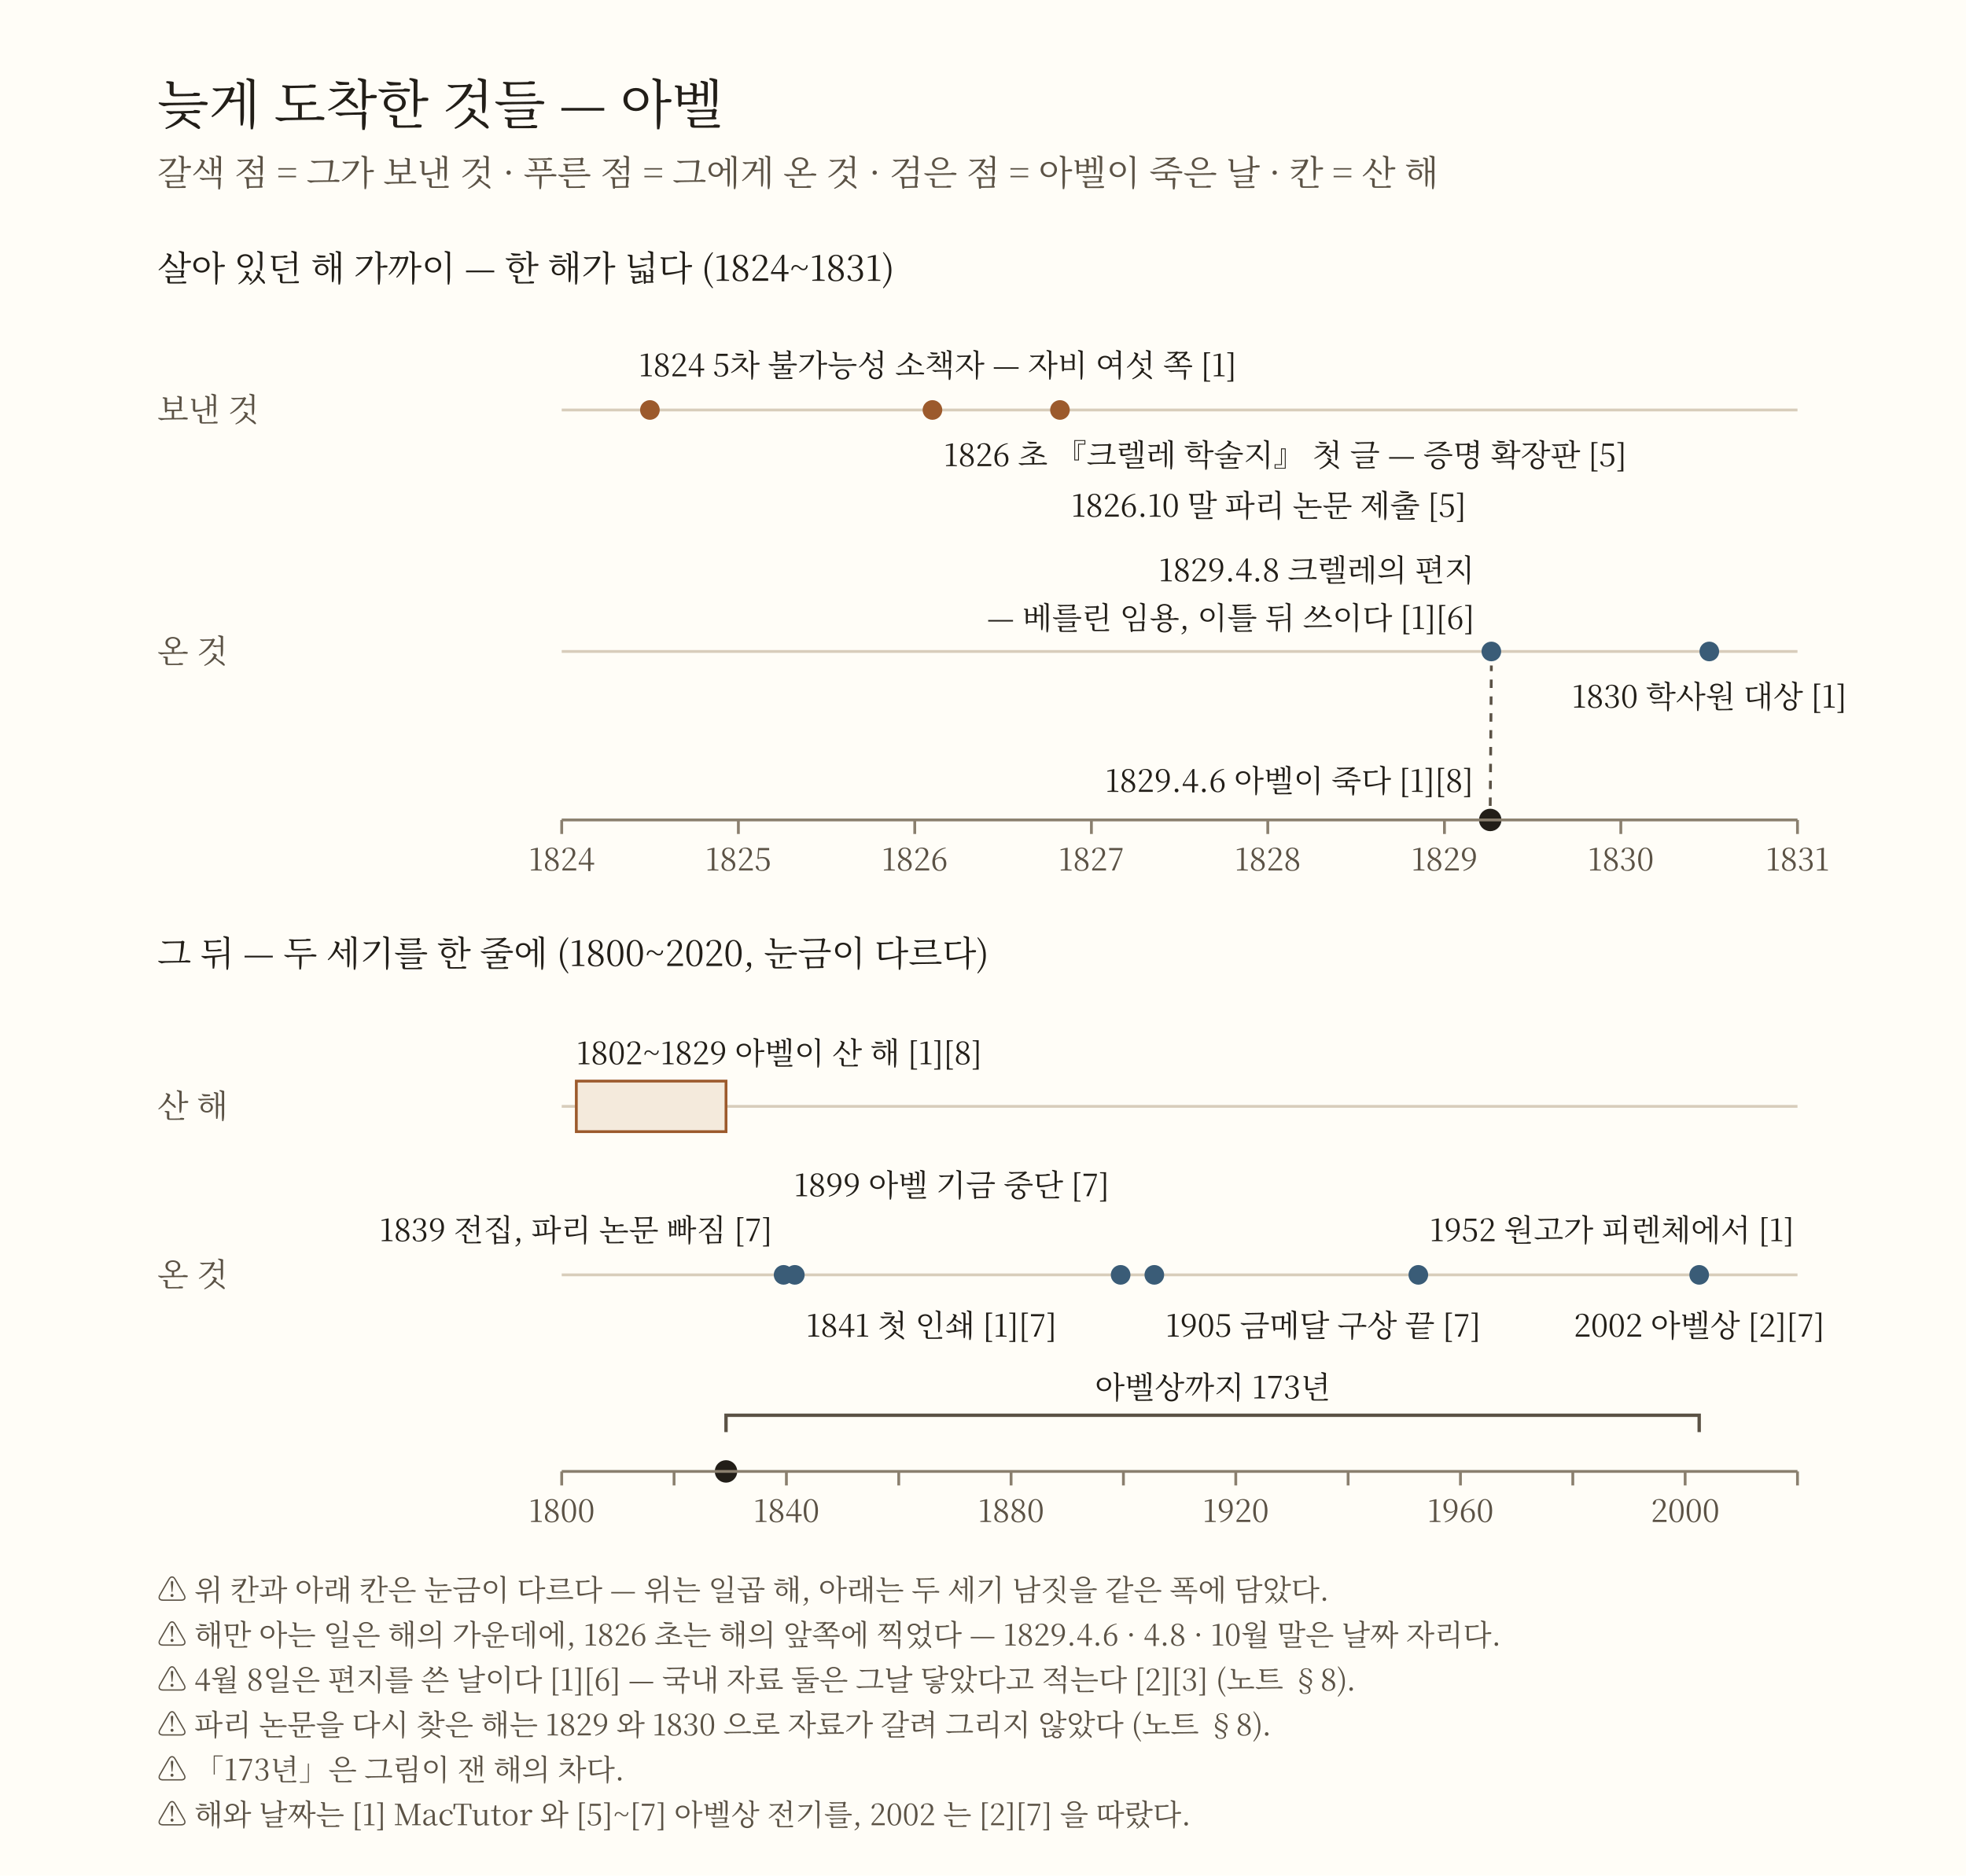
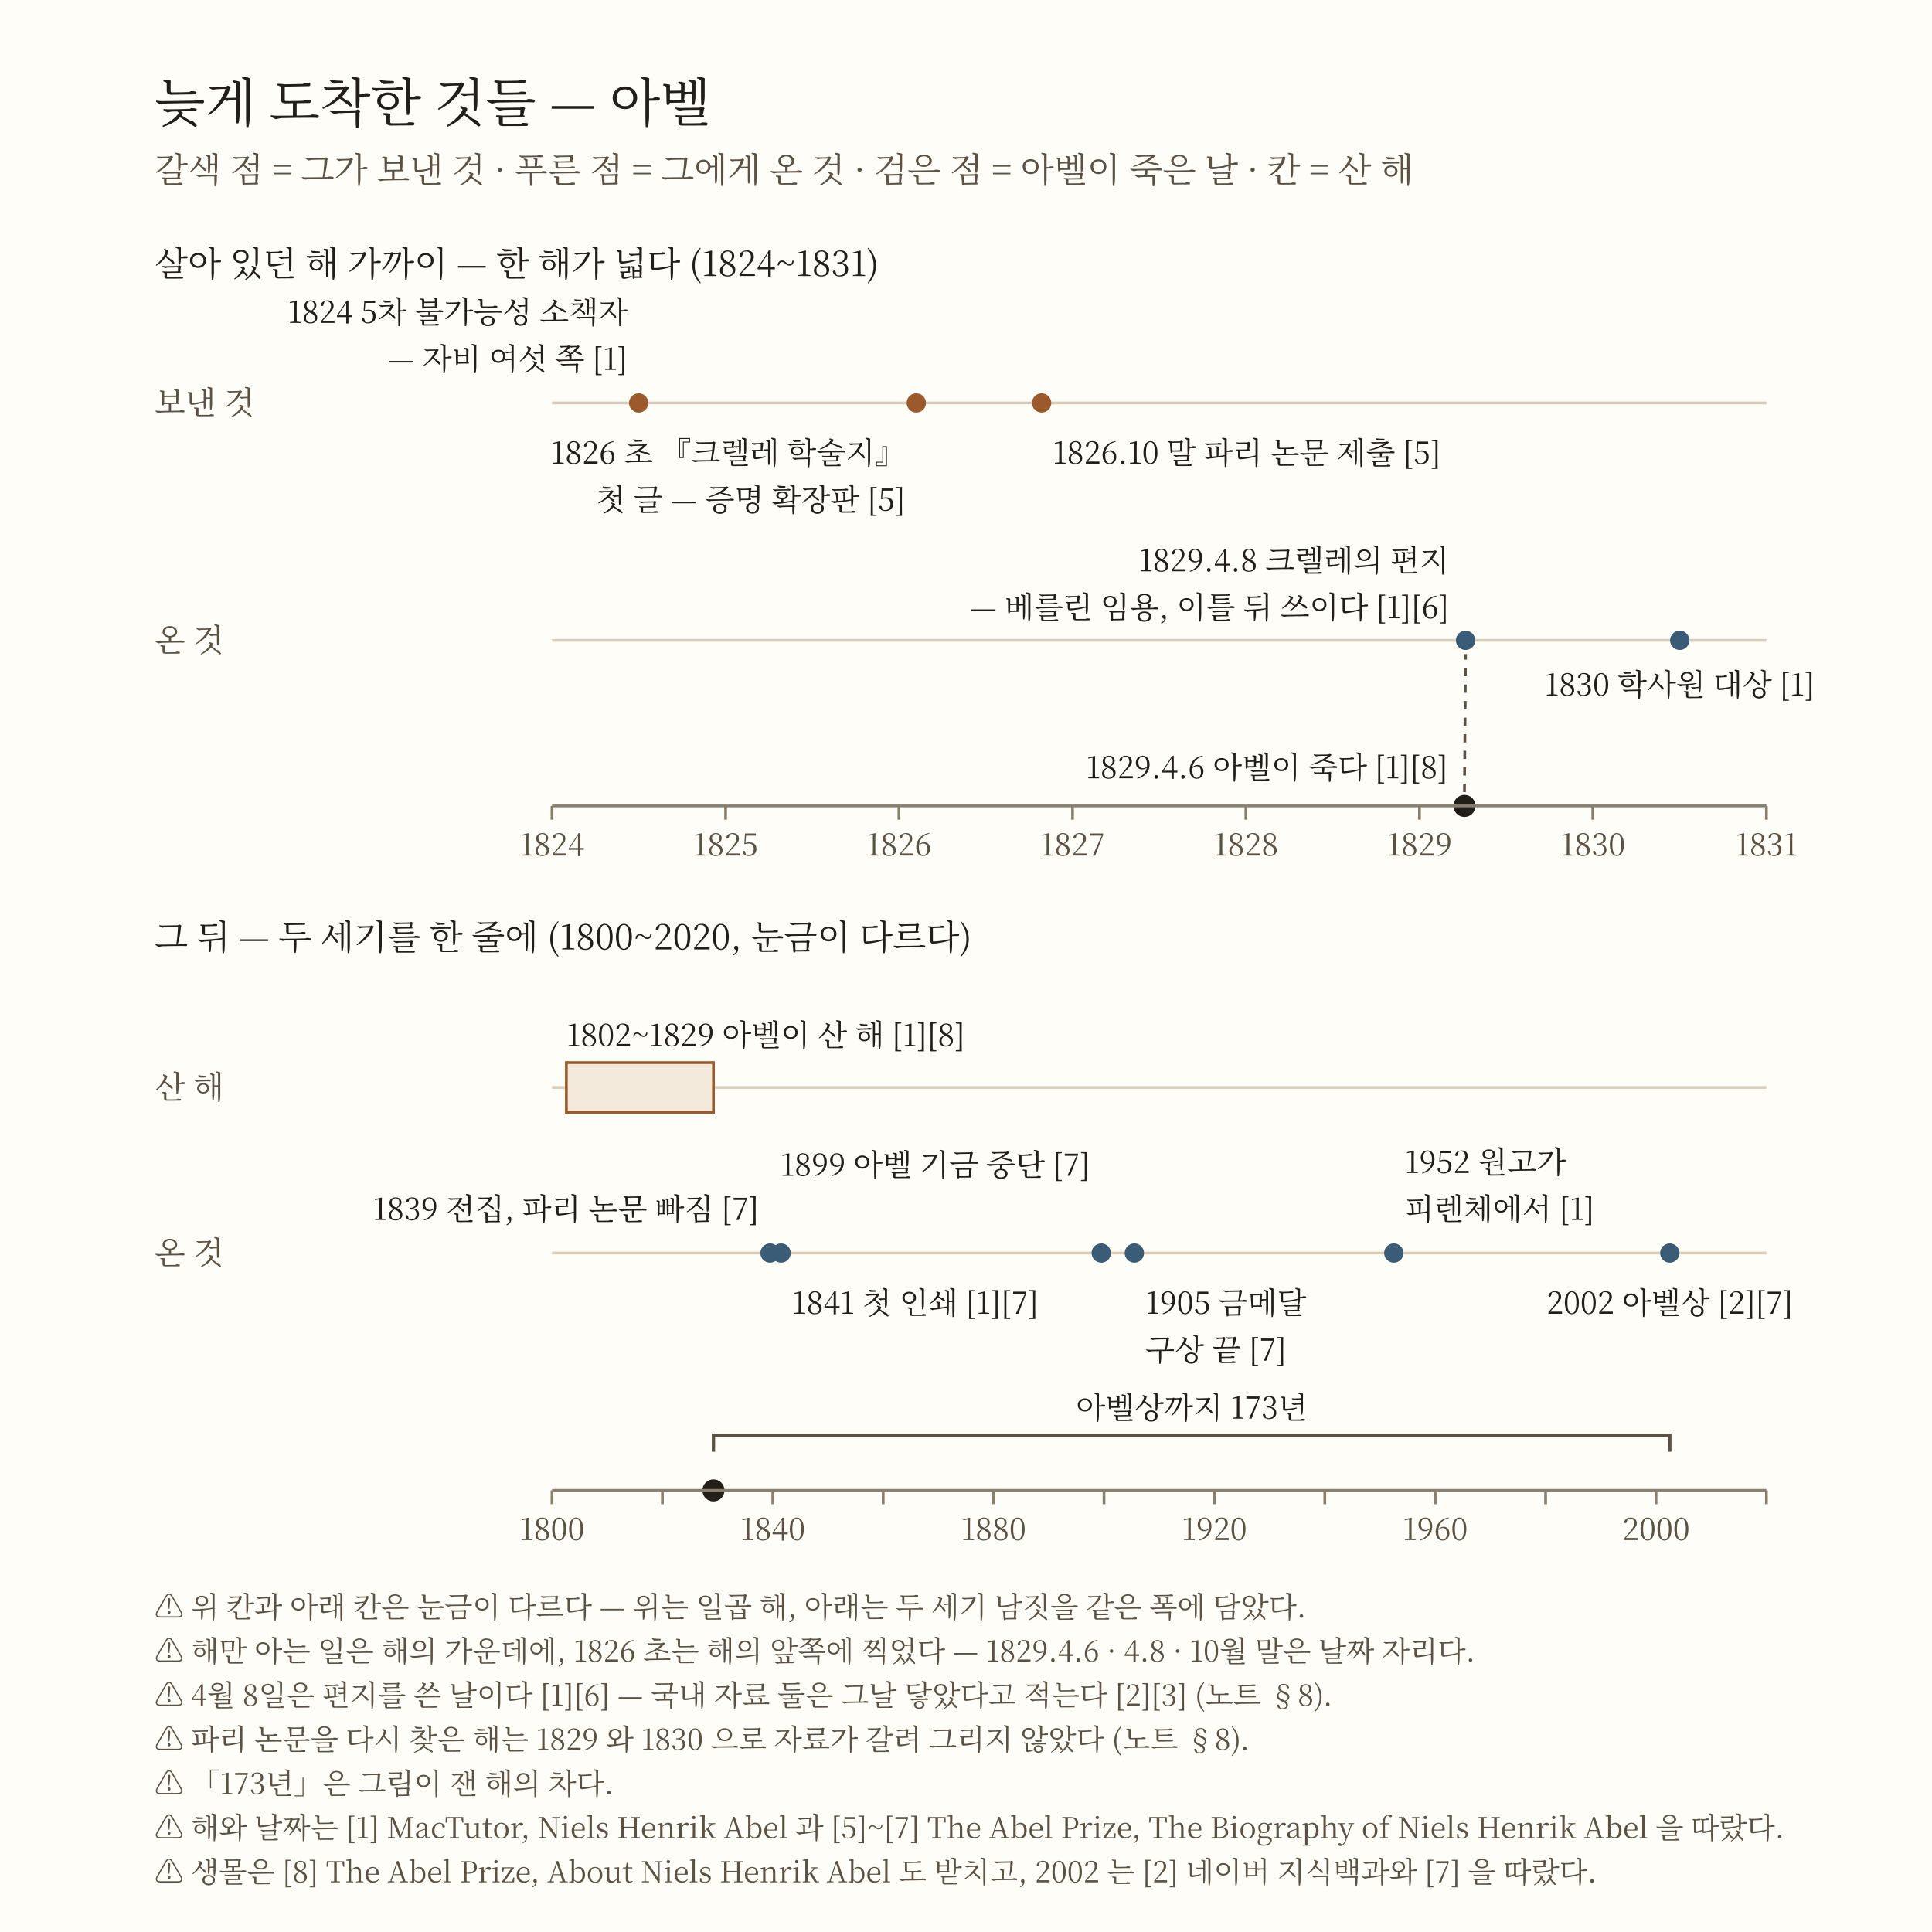
- <svg xmlns="http://www.w3.org/2000/svg" viewBox="0 0 700 668" width="700" height="668" role="img" aria-label="그림 위쪽에 「늦게 도착한 것들 — 아벨」이라는 표제가 있고 그 아래에 갈색 점은 그가 보낸 것, 푸른 점은 그에게 온 것, 검은 점은 아벨이 죽은 날, 칸은 산 해라는 부호표가 있다. 그림은 위아래 두 칸이다. 위 칸에는 살아 있던 해 가까이, 한 해가 넓다, 1824에서 1831이라는 제목이 있고, 가로축은 1824년부터 1831년까지 한 해마다 눈금이 있다. 줄이 둘 있고 줄 이름은 왼쪽 끝에 보낸 것, 온 것이라고 적혀 있다. 보낸 것 줄에는 갈색 점이 셋 있다. 1824년 점 위에 1824 5차 불가능성 소책자, 자비 여섯 쪽, 1826년 초 점 아래에 1826 초 크렐레 학술지 첫 글, 증명 확장판, 1826년 10월 말 점 그 아래 줄에 1826.10 말 파리 논문 제출이라고 적혀 있다. 가로축 위 1829년 4월 6일 자리에 검은 점이 있고 그 왼쪽 위에 1829.4.6 아벨이 죽다라고 적혀 있다. 그 점에서 점선이 위로 올라가 온 것 줄의 푸른 점에 닿는다. 그 푸른 점 왼쪽 위에 두 줄로 1829.4.8 크렐레의 편지, 베를린 임용, 이틀 뒤 쓰이다라고 적혀 있다. 온 것 줄 1830년 가운데에도 푸른 점이 있고 그 아래에 1830 학사원 대상이라고 적혀 있다. 아래 칸에는 그 뒤, 두 세기를 한 줄에, 1800에서 2020, 눈금이 다르다라는 제목이 있고, 가로축은 1800년부터 2020년까지 스무 해마다 눈금이 있다. 줄이 둘 있고 줄 이름은 산 해, 온 것이다. 산 해 줄에는 1802년부터 1829년까지 칸이 있고 그 위에 1802~1829 아벨이 산 해라고 적혀 있다. 온 것 줄에는 푸른 점이 여섯 있다. 1839년 점 왼쪽 위에 1839 전집, 파리 논문 빠짐, 1841년 점 오른쪽 아래에 1841 첫 인쇄, 1899년 점 왼쪽 위 높이 올린 자리에 1899 아벨 기금 중단, 1905년 점 오른쪽 아래에 1905 금메달 구상 끝, 1952년 점 오른쪽 위에 1952 원고가 피렌체에서, 2002년 점 아래에 2002 아벨상이라고 적혀 있다. 가로축 위 1829년 자리에 검은 점이 있고, 그 점부터 2002년 자리까지 걸친 괄호 위에 아벨상까지 173년이라고 적혀 있다. 아래에 단서가 여섯 줄 있다. 첫째, 위 칸과 아래 칸은 눈금이 다르고 위는 일곱 해, 아래는 두 세기 남짓을 같은 폭에 담았다. 둘째, 해만 아는 일은 해의 가운데에, 1826 초는 해의 앞쪽에 찍었고 1829.4.6, 4.8, 10월 말은 날짜 자리다. 셋째, 4월 8일은 편지를 쓴 날이고 국내 자료 둘은 그날 닿았다고 적는다. 넷째, 파리 논문을 다시 찾은 해는 1829와 1830으로 자료가 갈려 그리지 않았다. 다섯째, 173년은 그림이 잰 해의 차다. 여섯째, 해와 날짜는 1번 MacTutor와 5번부터 7번까지 아벨상 전기를, 2002는 2번과 7번을 따랐다">
+ <svg xmlns="http://www.w3.org/2000/svg" viewBox="0 0 700 700" width="700" height="700" role="img" aria-label="그림 위쪽에 「늦게 도착한 것들 — 아벨」라는 표제가 있고 그 아래에 갈색 점은 그가 보낸 것, 푸른 점은 그에게 온 것, 검은 점은 아벨이 죽은 날, 칸은 산 해라는 부호표가 있다. 그림은 위아래 두 칸이다. 위 칸에는 살아 있던 해 가까이, 한 해가 넓다, 1824에서 1831이라는 제목이 있고, 가로축은 1824년부터 1831년까지 한 해마다 눈금이 있다. 줄이 둘 있고 줄 이름은 왼쪽 끝에 보낸 것, 온 것이라고 적혀 있다. 보낸 것 줄에는 갈색 점이 셋 있다. 1824년 점 왼쪽 위에 두 줄로 1824 5차 불가능성 소책자, 자비 여섯 쪽, 1826년 초 점 왼쪽 아래에 두 줄로 1826 초 크렐레 학술지, 첫 글, 증명 확장판, 1826년 10월 말 점 오른쪽 아래에 1826.10 말 파리 논문 제출이라고 적혀 있다. 가로축 위 1829년 4월 6일 자리에 검은 점이 있고 그 왼쪽 위에 1829.4.6 아벨이 죽다라고 적혀 있다. 그 점에서 점선이 위로 올라가 온 것 줄의 푸른 점에 닿는다. 그 푸른 점 왼쪽 위에 두 줄로 1829.4.8 크렐레의 편지, 베를린 임용, 이틀 뒤 쓰이다라고 적혀 있다. 온 것 줄 1830년 가운데에도 푸른 점이 있고 그 아래에 1830 학사원 대상이라고 적혀 있다. 아래 칸에는 그 뒤, 두 세기를 한 줄에, 1800에서 2020, 눈금이 다르다라는 제목이 있고, 가로축은 스무 해마다 눈금이 있으며 1800부터 2000까지 마흔 해마다 숫자가 적혀 있다. 줄이 둘 있고 줄 이름은 산 해, 온 것이다. 산 해 줄에는 1802년부터 1829년까지 칸이 있고 그 위에 1802~1829 아벨이 산 해라고 적혀 있다. 온 것 줄에는 푸른 점이 여섯 있다. 1839년 점 왼쪽 위에 1839 전집, 파리 논문 빠짐, 1841년 점 오른쪽 아래에 1841 첫 인쇄, 1899년 점 왼쪽 위 높이 올린 자리에 1899 아벨 기금 중단, 1905년 점 오른쪽 아래에 두 줄로 1905 금메달 구상 끝, 1952년 점 오른쪽 위에 두 줄로 1952 원고가 피렌체에서, 2002년 점 아래에 2002 아벨상이라고 적혀 있다. 가로축 위 1829년 자리에 검은 점이 있고, 그 점부터 2002년 자리까지 걸친 괄호 위에 아벨상까지 173년이라고 적혀 있다. 아래에 단서가 일곱 줄 있다. 첫째, 위 칸과 아래 칸은 눈금이 다르고 위는 일곱 해, 아래는 두 세기 남짓을 같은 폭에 담았다. 둘째, 해만 아는 일은 해의 가운데에, 1826 초는 해의 앞쪽에 찍었고 1829.4.6, 4.8, 10월 말은 날짜 자리다. 셋째, 4월 8일은 편지를 쓴 날이고 국내 자료 둘은 그날 닿았다고 적는다. 넷째, 파리 논문을 다시 찾은 해는 1829와 1830으로 자료가 갈려 그리지 않았다. 다섯째, 173년은 그림이 잰 해의 차다. 여섯째, 해와 날짜는 1번 MacTutor, Niels Henrik Abel과 5번부터 7번까지 The Abel Prize, The Biography of Niels Henrik Abel을 따랐다. 일곱째, 생몰은 8번 The Abel Prize, About Niels Henrik Abel도 받치고, 2002는 2번 네이버 지식백과와 7번을 따랐다">
  <style>
    text{font-family:EB Garamond, Georgia, 'Noto Serif KR', 'Noto Serif CJK KR', NanumMyeongjo, Batang, AppleMyungjo, serif;fill:#221E18;}
    .h1{font-size:19px;} .h2{font-size:12.5px;fill:#5B5245;} .h3{font-size:12.5px;}
    .grp{font-size:11.5px;fill:#5B5245;}
    .ev{font-size:11px;} .yr{font-size:11px;fill:#5B5245;}
    .bg{fill:#FFFDF7;}
    .lane{stroke:#D8CDBB;stroke-width:1;}
    .seg{fill:#F4EADC;stroke:#9C5A2C;stroke-width:1;}
    .mk{fill:#9C5A2C;} .bl{fill:#3A5C77;} .pt{fill:#221E18;}
    .dash{stroke:#5B5245;stroke-width:1;stroke-dasharray:3 3;}
    .brk{stroke:#5B5245;stroke-width:1.2;fill:none;}
    .axis{stroke:#8A7F6E;stroke-width:1;}
    .warn{font-size:10.5px;fill:#5B5245;}
  </style>
-   <rect class="bg" x="0" y="0" width="700" height="668" />
+   <rect class="bg" x="0" y="0" width="700" height="700" />
  <text class="h1" x="56" y="44">늦게 도착한 것들 — 아벨</text>
  <text class="h2" x="56" y="66">갈색 점 = 그가 보낸 것 · 푸른 점 = 그에게 온 것 · 검은 점 = 아벨이 죽은 날 · 칸 = 산 해</text>
  <text class="h3" x="56" y="100" text-anchor="start">살아 있던 해 가까이 — 한 해가 넓다 (1824~1831)</text>
  <line class="lane" x1="200" y1="146" x2="640" y2="146" />
  <text class="grp" x="56" y="150">보낸 것</text>
  <line class="lane" x1="200" y1="232" x2="640" y2="232" />
  <text class="grp" x="56" y="236">온 것</text>
  <circle class="mk" cx="231.4" cy="146" r="3.5" />
-   <text class="ev" x="227.4" y="134" text-anchor="start">1824 5차 불가능성 소책자 — 자비 여섯 쪽 [1]</text>
+   <text class="ev" x="227.4" y="117" text-anchor="end">1824 5차 불가능성 소책자</text>
+   <text class="ev" x="227.4" y="134" text-anchor="end">— 자비 여섯 쪽 [1]</text>
  <circle class="mk" cx="332.0" cy="146" r="3.5" />
-   <text class="ev" x="336.0" y="166" text-anchor="start">1826 초 『크렐레 학술지』 첫 글 — 증명 확장판 [5]</text>
+   <text class="ev" x="328.0" y="168" text-anchor="end">1826 초 『크렐레 학술지』</text>
+   <text class="ev" x="328.0" y="185" text-anchor="end">첫 글 — 증명 확장판 [5]</text>
  <circle class="mk" cx="377.4" cy="146" r="3.5" />
-   <text class="ev" x="381.4" y="184" text-anchor="start">1826.10 말 파리 논문 제출 [5]</text>
+   <text class="ev" x="381.4" y="168" text-anchor="start">1826.10 말 파리 논문 제출 [5]</text>
  <circle class="pt" cx="530.6" cy="292" r="4" />
  <text class="ev" x="524.6" y="282" text-anchor="end">1829.4.6 아벨이 죽다 [1][8]</text>
  <circle class="bl" cx="531.0" cy="232" r="3.5" />
  <line class="dash" x1="530.6" y1="287" x2="531.0" y2="237" />
  <text class="ev" x="525.0" y="207" text-anchor="end">1829.4.8 크렐레의 편지</text>
  <text class="ev" x="525.0" y="224" text-anchor="end">— 베를린 임용, 이틀 뒤 쓰이다 [1][6]</text>
  <circle class="bl" cx="608.6" cy="232" r="3.5" />
  <text class="ev" x="608.6" y="252" text-anchor="middle">1830 학사원 대상 [1]</text>
  <line class="axis" x1="200" y1="292" x2="640" y2="292" />
  <line class="axis" x1="200.0" y1="292" x2="200.0" y2="297" />
  <text class="yr" x="200.0" y="310" text-anchor="middle">1824</text>
  <line class="axis" x1="262.9" y1="292" x2="262.9" y2="297" />
  <text class="yr" x="262.9" y="310" text-anchor="middle">1825</text>
  <line class="axis" x1="325.7" y1="292" x2="325.7" y2="297" />
  <text class="yr" x="325.7" y="310" text-anchor="middle">1826</text>
  <line class="axis" x1="388.6" y1="292" x2="388.6" y2="297" />
  <text class="yr" x="388.6" y="310" text-anchor="middle">1827</text>
  <line class="axis" x1="451.4" y1="292" x2="451.4" y2="297" />
  <text class="yr" x="451.4" y="310" text-anchor="middle">1828</text>
  <line class="axis" x1="514.3" y1="292" x2="514.3" y2="297" />
  <text class="yr" x="514.3" y="310" text-anchor="middle">1829</text>
  <line class="axis" x1="577.1" y1="292" x2="577.1" y2="297" />
  <text class="yr" x="577.1" y="310" text-anchor="middle">1830</text>
  <line class="axis" x1="640.0" y1="292" x2="640.0" y2="297" />
  <text class="yr" x="640.0" y="310" text-anchor="middle">1831</text>
  <text class="h3" x="56" y="344" text-anchor="start">그 뒤 — 두 세기를 한 줄에 (1800~2020, 눈금이 다르다)</text>
  <line class="lane" x1="200" y1="394" x2="640" y2="394" />
  <text class="grp" x="56" y="398">산 해</text>
  <line class="lane" x1="200" y1="454" x2="640" y2="454" />
  <text class="grp" x="56" y="458">온 것</text>
  <rect class="seg" x="205.2" y="385" width="53.3" height="18" />
  <text class="ev" x="205.2" y="379" text-anchor="start">1802~1829 아벨이 산 해 [1][8]</text>
  <circle class="bl" cx="279.0" cy="454" r="3.5" />
  <circle class="bl" cx="283.0" cy="454" r="3.5" />
  <circle class="bl" cx="399.0" cy="454" r="3.5" />
  <circle class="bl" cx="411.0" cy="454" r="3.5" />
  <circle class="bl" cx="505.0" cy="454" r="3.5" />
  <circle class="bl" cx="605.0" cy="454" r="3.5" />
  <text class="ev" x="275.0" y="442" text-anchor="end">1839 전집, 파리 논문 빠짐 [7]</text>
  <text class="ev" x="287.0" y="476" text-anchor="start">1841 첫 인쇄 [1][7]</text>
  <text class="ev" x="395.0" y="426" text-anchor="end">1899 아벨 기금 중단 [7]</text>
-   <text class="ev" x="415.0" y="476" text-anchor="start">1905 금메달 구상 끝 [7]</text>
-   <text class="ev" x="509.0" y="442" text-anchor="start">1952 원고가 피렌체에서 [1]</text>
+   <text class="ev" x="415.0" y="476" text-anchor="start">1905 금메달</text>
+   <text class="ev" x="415.0" y="493" text-anchor="start">구상 끝 [7]</text>
+   <text class="ev" x="509.0" y="425" text-anchor="start">1952 원고가</text>
+   <text class="ev" x="509.0" y="442" text-anchor="start">피렌체에서 [1]</text>
  <text class="ev" x="605.0" y="476" text-anchor="middle">2002 아벨상 [2][7]</text>
-   <circle class="pt" cx="258.5" cy="524" r="4" />
-   <path class="brk" d="M258.5,510 V504 H605.0 V510" />
-   <text class="ev" x="431.8" y="498" text-anchor="middle">아벨상까지 173년</text>
-   <line class="axis" x1="200" y1="524" x2="640" y2="524" />
-   <line class="axis" x1="200.0" y1="524" x2="200.0" y2="529" />
-   <text class="yr" x="200.0" y="542" text-anchor="middle">1800</text>
-   <line class="axis" x1="240.0" y1="524" x2="240.0" y2="529" />
-   <line class="axis" x1="280.0" y1="524" x2="280.0" y2="529" />
-   <text class="yr" x="280.0" y="542" text-anchor="middle">1840</text>
-   <line class="axis" x1="320.0" y1="524" x2="320.0" y2="529" />
-   <line class="axis" x1="360.0" y1="524" x2="360.0" y2="529" />
-   <text class="yr" x="360.0" y="542" text-anchor="middle">1880</text>
-   <line class="axis" x1="400.0" y1="524" x2="400.0" y2="529" />
-   <line class="axis" x1="440.0" y1="524" x2="440.0" y2="529" />
-   <text class="yr" x="440.0" y="542" text-anchor="middle">1920</text>
-   <line class="axis" x1="480.0" y1="524" x2="480.0" y2="529" />
-   <line class="axis" x1="520.0" y1="524" x2="520.0" y2="529" />
-   <text class="yr" x="520.0" y="542" text-anchor="middle">1960</text>
-   <line class="axis" x1="560.0" y1="524" x2="560.0" y2="529" />
-   <line class="axis" x1="600.0" y1="524" x2="600.0" y2="529" />
-   <text class="yr" x="600.0" y="542" text-anchor="middle">2000</text>
-   <line class="axis" x1="640.0" y1="524" x2="640.0" y2="529" />
-   <text class="warn" x="56" y="570">⚠ 위 칸과 아래 칸은 눈금이 다르다 — 위는 일곱 해, 아래는 두 세기 남짓을 같은 폭에 담았다.</text>
-   <text class="warn" x="56" y="586">⚠ 해만 아는 일은 해의 가운데에, 1826 초는 해의 앞쪽에 찍었다 — 1829.4.6 · 4.8 · 10월 말은 날짜 자리다.</text>
-   <text class="warn" x="56" y="602">⚠ 4월 8일은 편지를 쓴 날이다 [1][6] — 국내 자료 둘은 그날 닿았다고 적는다 [2][3] (노트 §8).</text>
-   <text class="warn" x="56" y="618">⚠ 파리 논문을 다시 찾은 해는 1829 와 1830 으로 자료가 갈려 그리지 않았다 (노트 §8).</text>
-   <text class="warn" x="56" y="634">⚠ 「173년」은 그림이 잰 해의 차다.</text>
-   <text class="warn" x="56" y="650">⚠ 해와 날짜는 [1] MacTutor 와 [5]~[7] 아벨상 전기를, 2002 는 [2][7] 을 따랐다.</text>
+   <circle class="pt" cx="258.5" cy="540" r="4" />
+   <path class="brk" d="M258.5,526 V520 H605.0 V526" />
+   <text class="ev" x="431.8" y="514" text-anchor="middle">아벨상까지 173년</text>
+   <line class="axis" x1="200" y1="540" x2="640" y2="540" />
+   <line class="axis" x1="200.0" y1="540" x2="200.0" y2="545" />
+   <text class="yr" x="200.0" y="558" text-anchor="middle">1800</text>
+   <line class="axis" x1="240.0" y1="540" x2="240.0" y2="545" />
+   <line class="axis" x1="280.0" y1="540" x2="280.0" y2="545" />
+   <text class="yr" x="280.0" y="558" text-anchor="middle">1840</text>
+   <line class="axis" x1="320.0" y1="540" x2="320.0" y2="545" />
+   <line class="axis" x1="360.0" y1="540" x2="360.0" y2="545" />
+   <text class="yr" x="360.0" y="558" text-anchor="middle">1880</text>
+   <line class="axis" x1="400.0" y1="540" x2="400.0" y2="545" />
+   <line class="axis" x1="440.0" y1="540" x2="440.0" y2="545" />
+   <text class="yr" x="440.0" y="558" text-anchor="middle">1920</text>
+   <line class="axis" x1="480.0" y1="540" x2="480.0" y2="545" />
+   <line class="axis" x1="520.0" y1="540" x2="520.0" y2="545" />
+   <text class="yr" x="520.0" y="558" text-anchor="middle">1960</text>
+   <line class="axis" x1="560.0" y1="540" x2="560.0" y2="545" />
+   <line class="axis" x1="600.0" y1="540" x2="600.0" y2="545" />
+   <text class="yr" x="600.0" y="558" text-anchor="middle">2000</text>
+   <line class="axis" x1="640.0" y1="540" x2="640.0" y2="545" />
+   <text class="warn" x="56" y="586">⚠ 위 칸과 아래 칸은 눈금이 다르다 — 위는 일곱 해, 아래는 두 세기 남짓을 같은 폭에 담았다.</text>
+   <text class="warn" x="56" y="602">⚠ 해만 아는 일은 해의 가운데에, 1826 초는 해의 앞쪽에 찍었다 — 1829.4.6 · 4.8 · 10월 말은 날짜 자리다.</text>
+   <text class="warn" x="56" y="618">⚠ 4월 8일은 편지를 쓴 날이다 [1][6] — 국내 자료 둘은 그날 닿았다고 적는다 [2][3] (노트 §8).</text>
+   <text class="warn" x="56" y="634">⚠ 파리 논문을 다시 찾은 해는 1829 와 1830 으로 자료가 갈려 그리지 않았다 (노트 §8).</text>
+   <text class="warn" x="56" y="650">⚠ 「173년」은 그림이 잰 해의 차다.</text>
+   <text class="warn" x="56" y="666">⚠ 해와 날짜는 [1] MacTutor, Niels Henrik Abel 과 [5]~[7] The Abel Prize, The Biography of Niels Henrik Abel 을 따랐다.</text>
+   <text class="warn" x="56" y="682">⚠ 생몰은 [8] The Abel Prize, About Niels Henrik Abel 도 받치고, 2002 는 [2] 네이버 지식백과와 [7] 을 따랐다.</text>
</svg>
